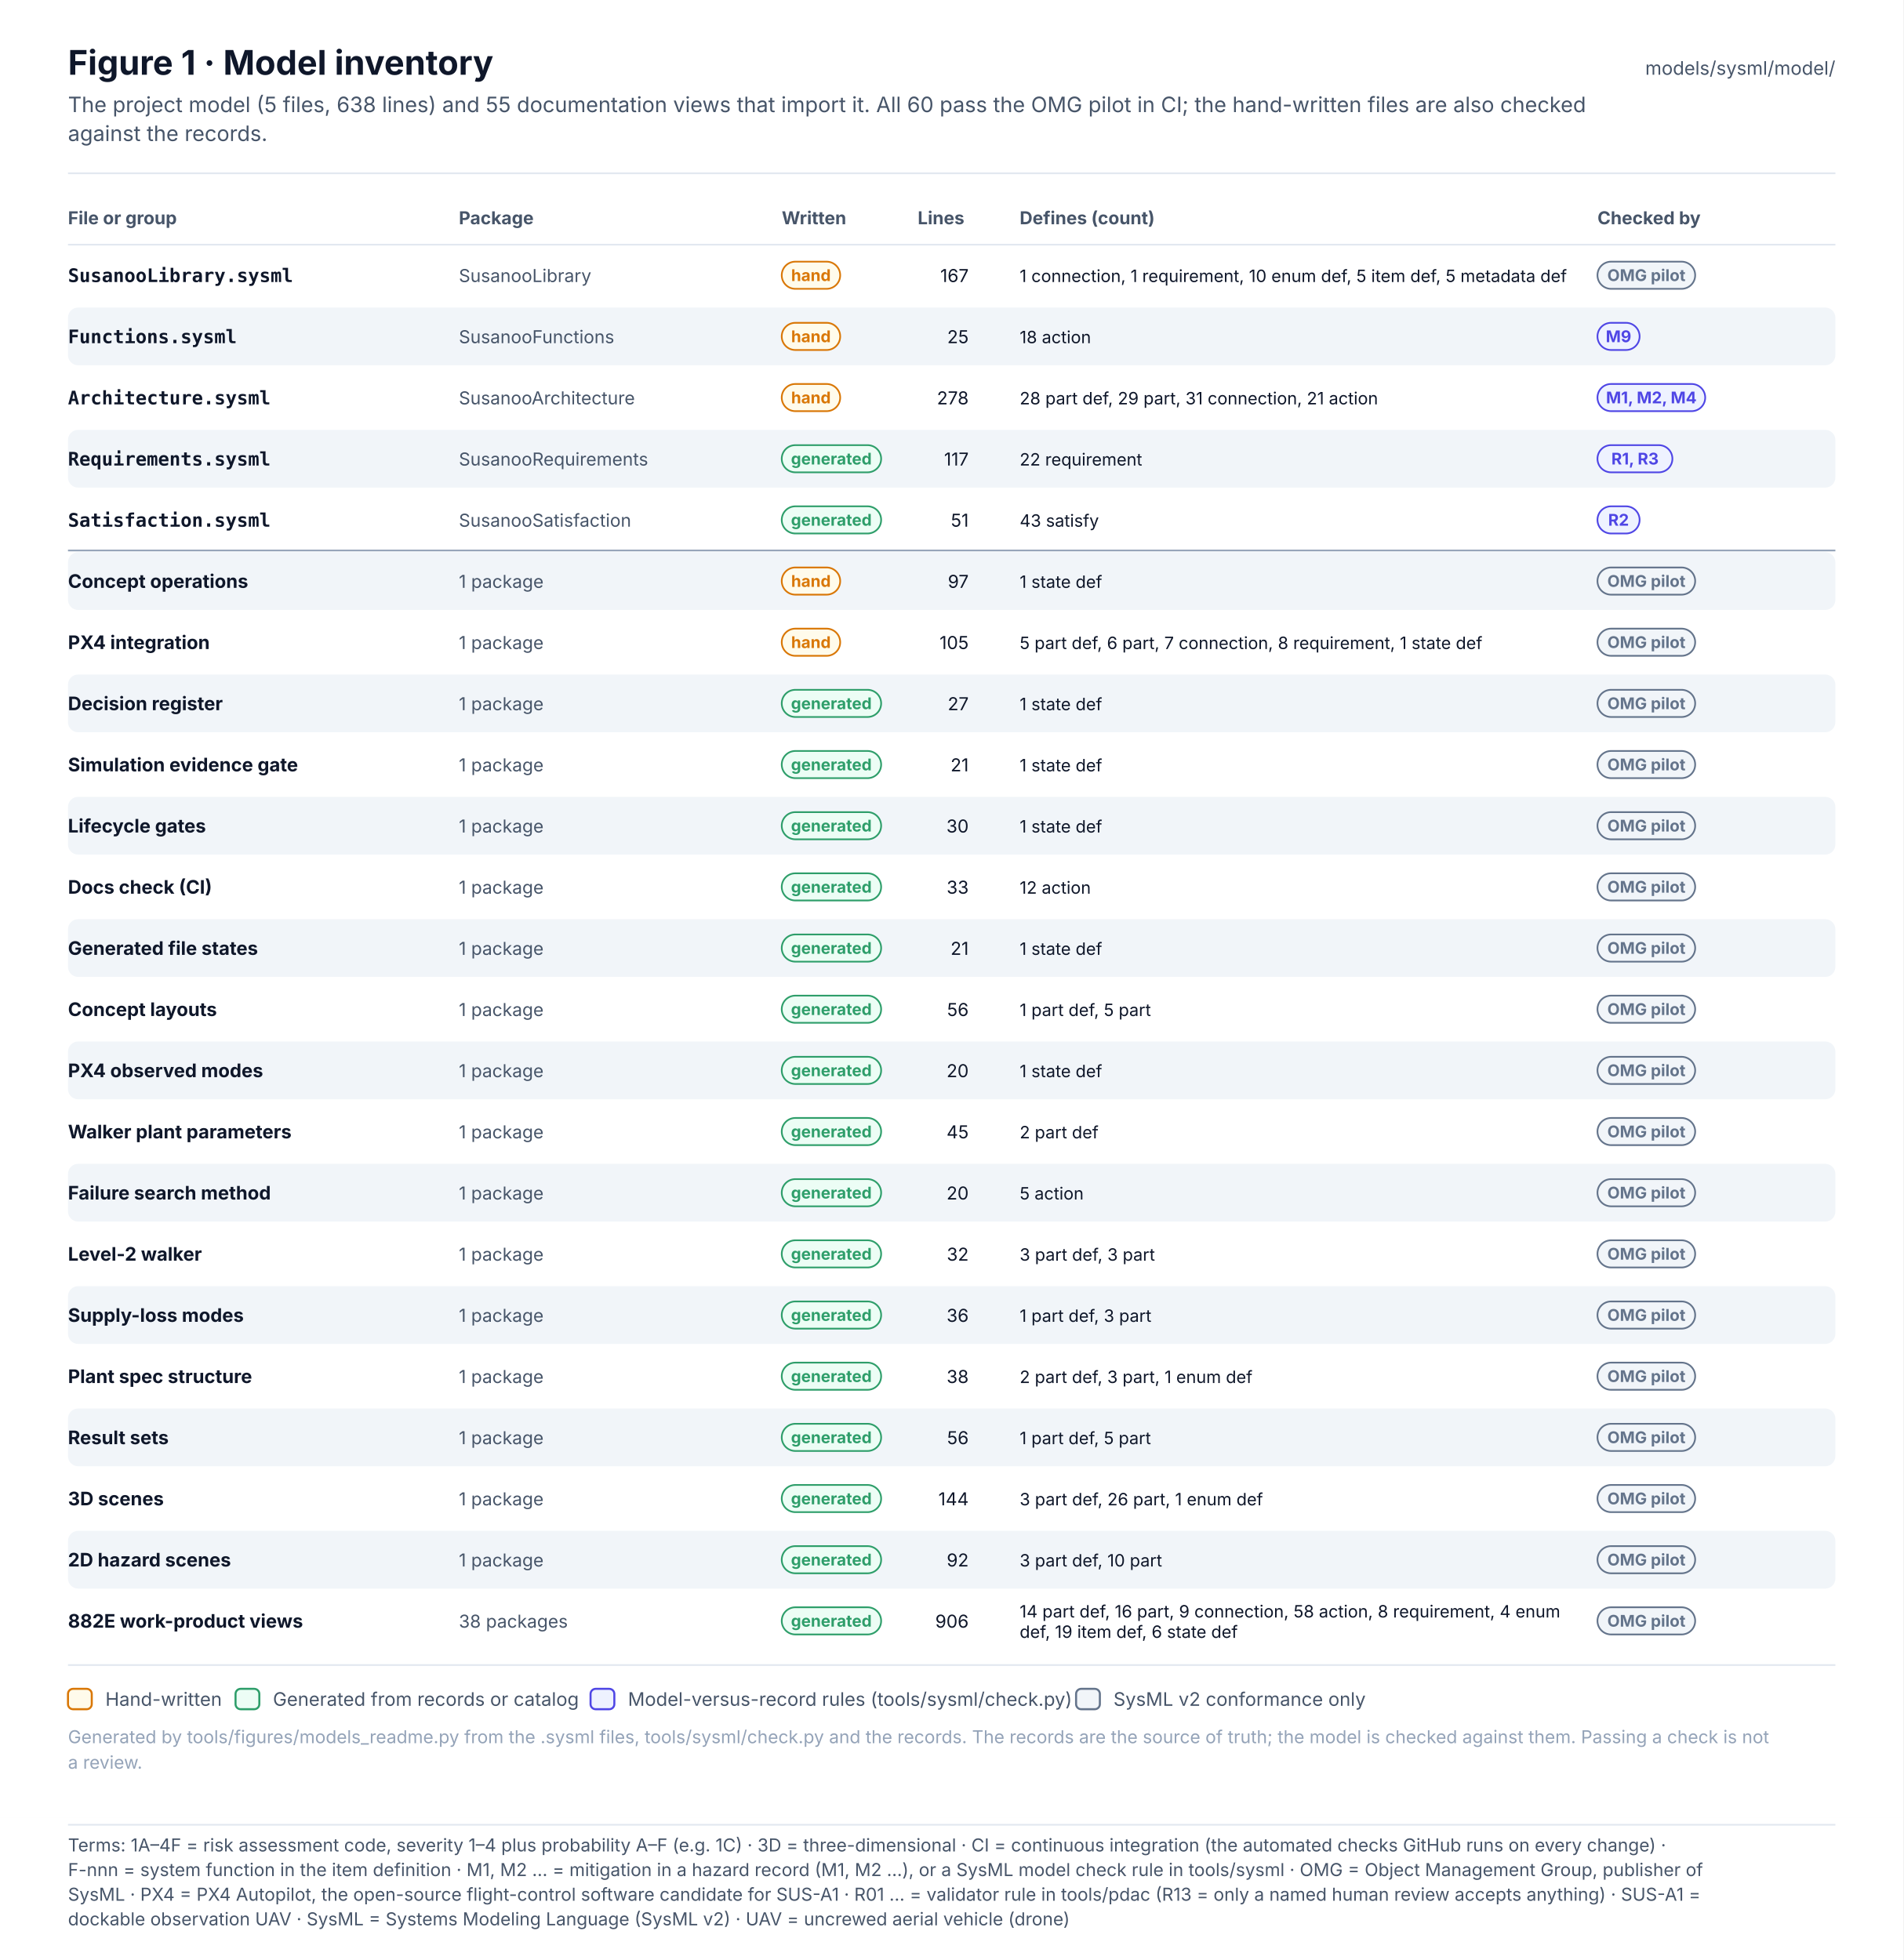
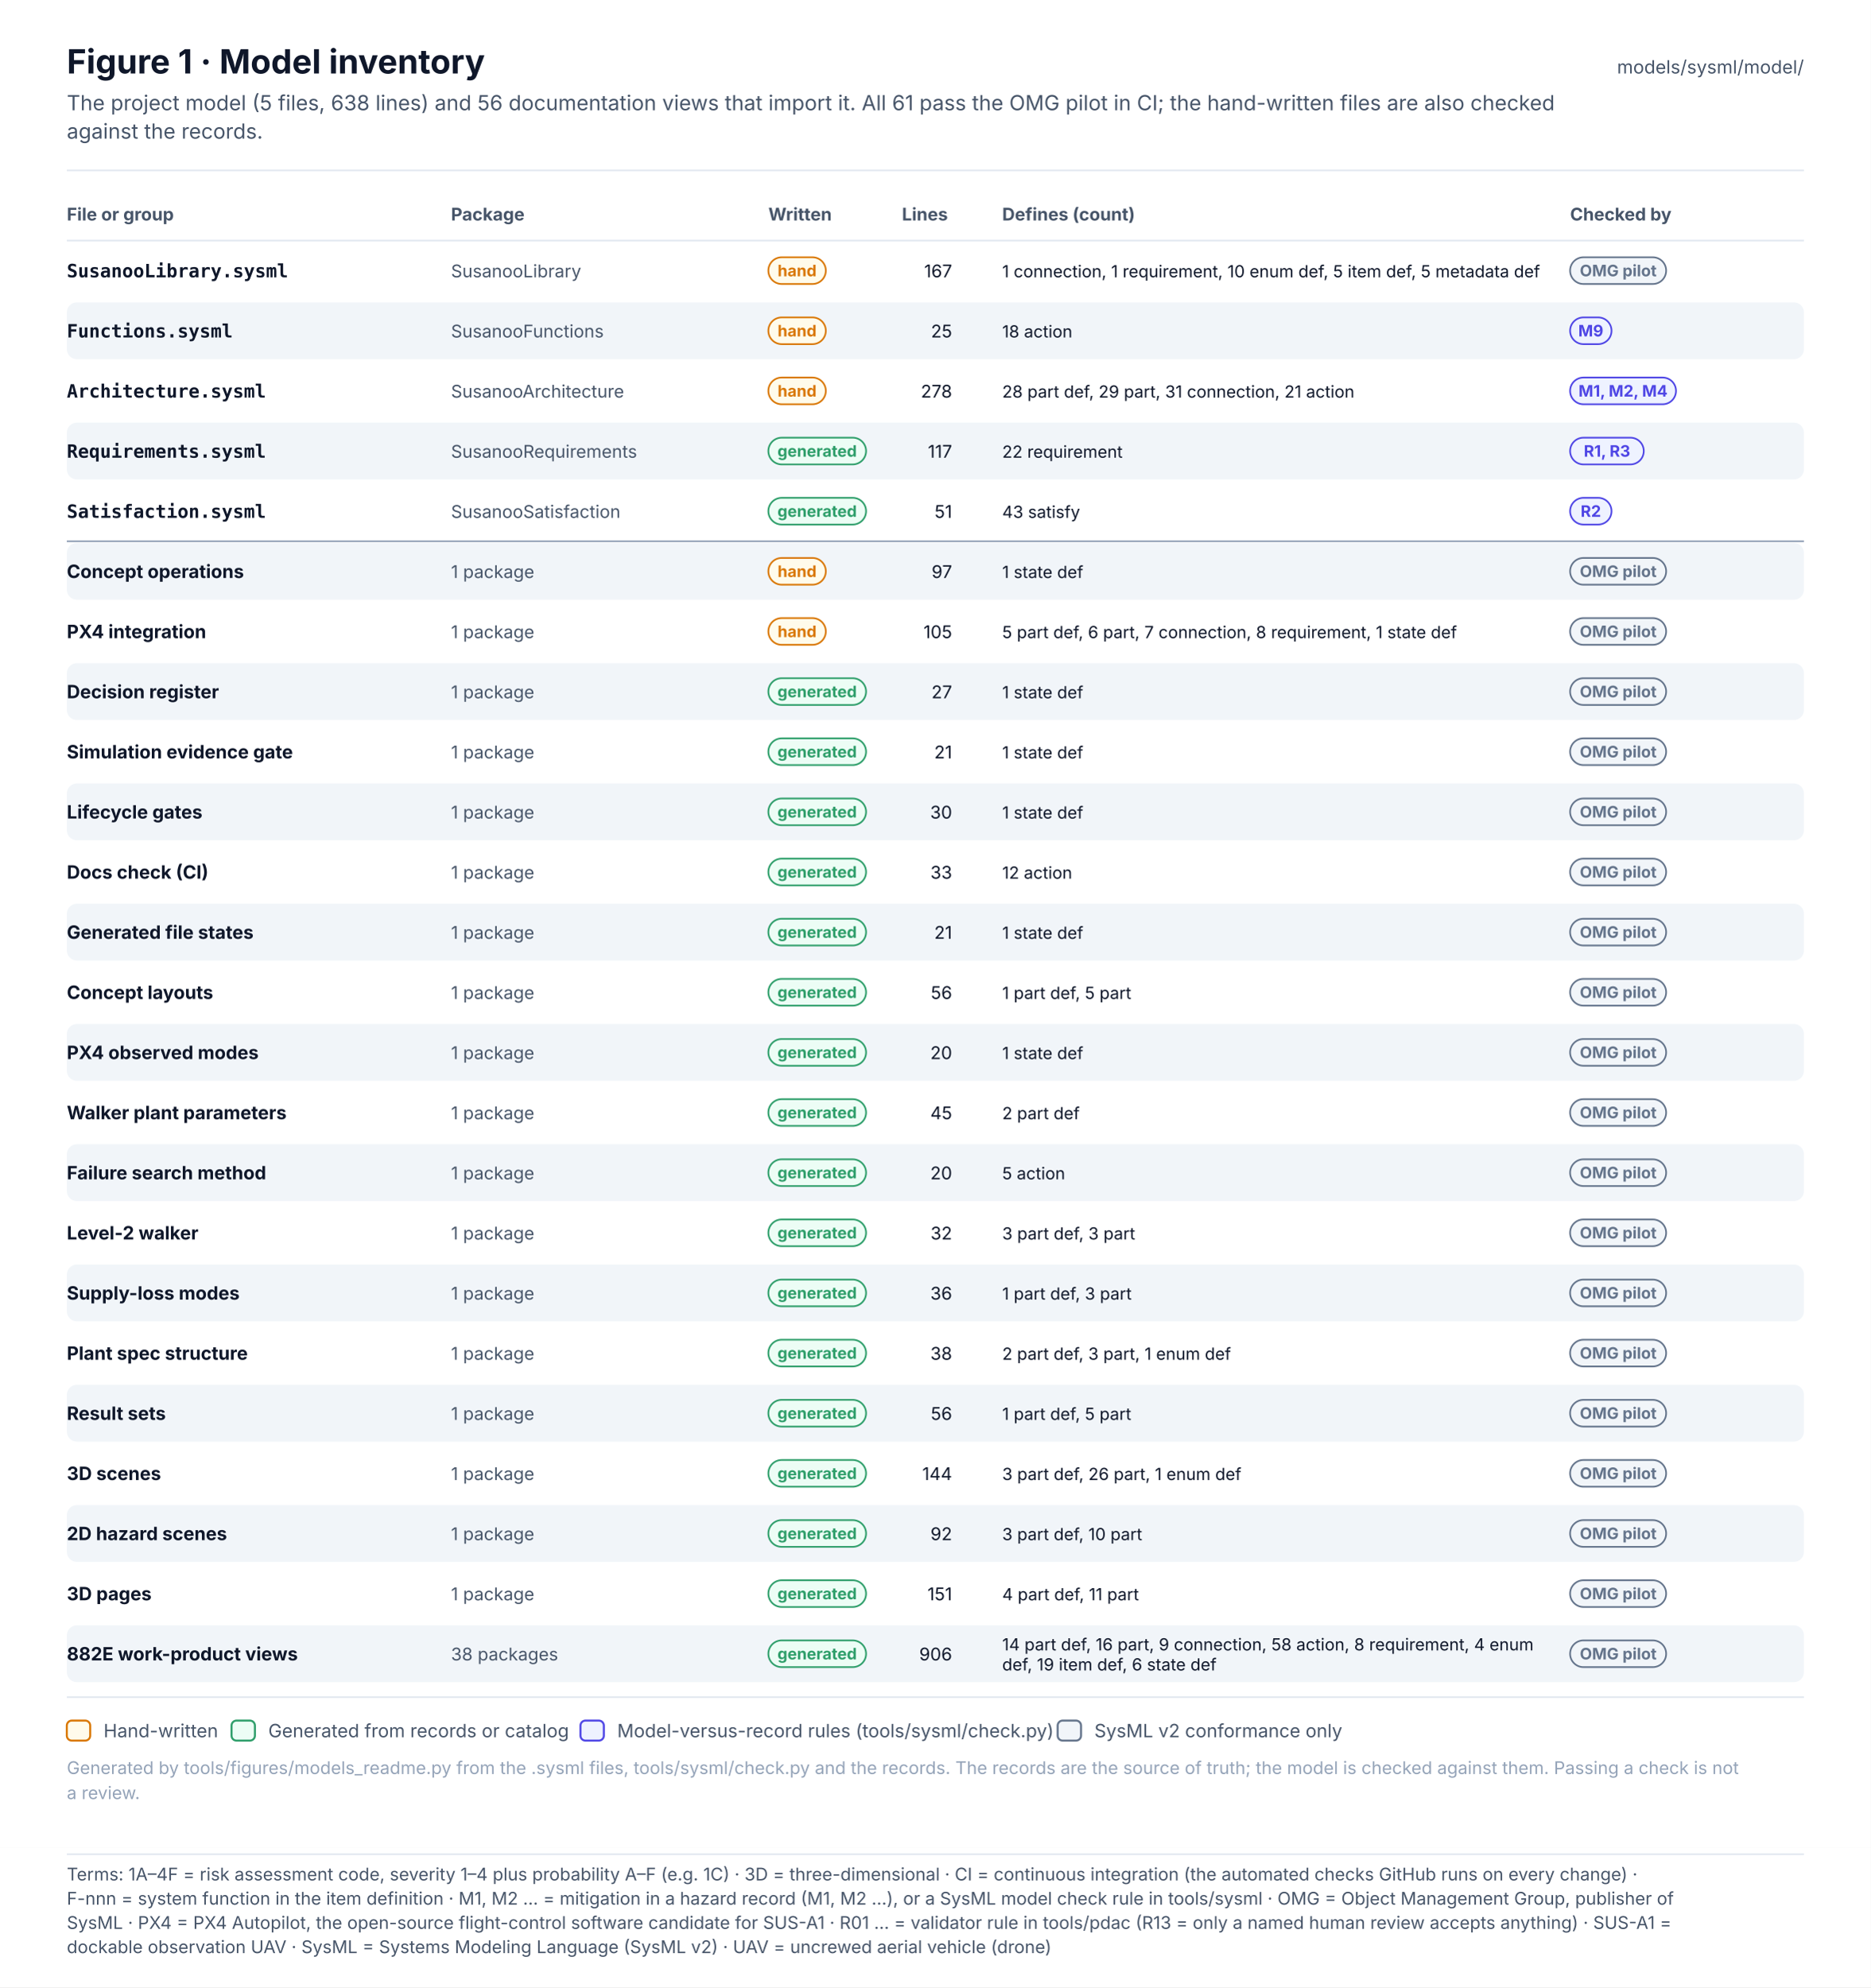
- <svg xmlns="http://www.w3.org/2000/svg" width="1120" height="1153.6" viewBox="0 0 1120 1153.6" font-family="Inter, 'Segoe UI', Helvetica, Arial, sans-serif" role="img">
+ <svg xmlns="http://www.w3.org/2000/svg" width="1120" height="1189.6" viewBox="0 0 1120 1189.6" font-family="Inter, 'Segoe UI', Helvetica, Arial, sans-serif" role="img">
  <defs>
    <pattern id="hatch" patternUnits="userSpaceOnUse" width="6" height="6" patternTransform="rotate(45)">
      <rect width="6" height="6" fill="#F1F5F9" />
      <line x1="0" y1="0" x2="0" y2="6" stroke="#E2E8F0" stroke-width="2" />
    </pattern>
    <marker id="arr-ink" viewBox="0 0 10 10" refX="9" refY="5" markerWidth="7" markerHeight="7" orient="auto-start-reverse">
      <path d="M0 0 L10 5 L0 10 z" fill="#475569" />
    </marker>
    <marker id="dia-ink" viewBox="0 0 16 10" refX="15" refY="5" markerWidth="12" markerHeight="8" orient="auto-start-reverse">
      <path d="M1 5 L8 1 L15 5 L8 9 z" fill="#475569" />
    </marker>
    <marker id="tri-ink" viewBox="0 0 12 12" refX="11" refY="6" markerWidth="10" markerHeight="10" orient="auto-start-reverse">
      <path d="M1 1 L11 6 L1 11 z" fill="#FFFFFF" stroke="#475569" stroke-width="1.2" />
    </marker>
    <marker id="arr-system" viewBox="0 0 10 10" refX="9" refY="5" markerWidth="7" markerHeight="7" orient="auto-start-reverse">
      <path d="M0 0 L10 5 L0 10 z" fill="#4F46E5" />
    </marker>
    <marker id="dia-system" viewBox="0 0 16 10" refX="15" refY="5" markerWidth="12" markerHeight="8" orient="auto-start-reverse">
      <path d="M1 5 L8 1 L15 5 L8 9 z" fill="#4F46E5" />
    </marker>
    <marker id="tri-system" viewBox="0 0 12 12" refX="11" refY="6" markerWidth="10" markerHeight="10" orient="auto-start-reverse">
      <path d="M1 1 L11 6 L1 11 z" fill="#FFFFFF" stroke="#4F46E5" stroke-width="1.2" />
    </marker>
    <marker id="arr-software" viewBox="0 0 10 10" refX="9" refY="5" markerWidth="7" markerHeight="7" orient="auto-start-reverse">
      <path d="M0 0 L10 5 L0 10 z" fill="#0F766E" />
    </marker>
    <marker id="dia-software" viewBox="0 0 16 10" refX="15" refY="5" markerWidth="12" markerHeight="8" orient="auto-start-reverse">
      <path d="M1 5 L8 1 L15 5 L8 9 z" fill="#0F766E" />
    </marker>
    <marker id="tri-software" viewBox="0 0 12 12" refX="11" refY="6" markerWidth="10" markerHeight="10" orient="auto-start-reverse">
      <path d="M1 1 L11 6 L1 11 z" fill="#FFFFFF" stroke="#0F766E" stroke-width="1.2" />
    </marker>
    <marker id="arr-safety" viewBox="0 0 10 10" refX="9" refY="5" markerWidth="7" markerHeight="7" orient="auto-start-reverse">
      <path d="M0 0 L10 5 L0 10 z" fill="#C2410C" />
    </marker>
    <marker id="dia-safety" viewBox="0 0 16 10" refX="15" refY="5" markerWidth="12" markerHeight="8" orient="auto-start-reverse">
      <path d="M1 5 L8 1 L15 5 L8 9 z" fill="#C2410C" />
    </marker>
    <marker id="tri-safety" viewBox="0 0 12 12" refX="11" refY="6" markerWidth="10" markerHeight="10" orient="auto-start-reverse">
      <path d="M1 1 L11 6 L1 11 z" fill="#FFFFFF" stroke="#C2410C" stroke-width="1.2" />
    </marker>
    <marker id="arr-interface" viewBox="0 0 10 10" refX="9" refY="5" markerWidth="7" markerHeight="7" orient="auto-start-reverse">
      <path d="M0 0 L10 5 L0 10 z" fill="#7C3AED" />
    </marker>
    <marker id="dia-interface" viewBox="0 0 16 10" refX="15" refY="5" markerWidth="12" markerHeight="8" orient="auto-start-reverse">
      <path d="M1 5 L8 1 L15 5 L8 9 z" fill="#7C3AED" />
    </marker>
    <marker id="tri-interface" viewBox="0 0 12 12" refX="11" refY="6" markerWidth="10" markerHeight="10" orient="auto-start-reverse">
      <path d="M1 1 L11 6 L1 11 z" fill="#FFFFFF" stroke="#7C3AED" stroke-width="1.2" />
    </marker>
    <marker id="arr-external" viewBox="0 0 10 10" refX="9" refY="5" markerWidth="7" markerHeight="7" orient="auto-start-reverse">
      <path d="M0 0 L10 5 L0 10 z" fill="#64748B" />
    </marker>
    <marker id="dia-external" viewBox="0 0 16 10" refX="15" refY="5" markerWidth="12" markerHeight="8" orient="auto-start-reverse">
      <path d="M1 5 L8 1 L15 5 L8 9 z" fill="#64748B" />
    </marker>
    <marker id="tri-external" viewBox="0 0 12 12" refX="11" refY="6" markerWidth="10" markerHeight="10" orient="auto-start-reverse">
      <path d="M1 1 L11 6 L1 11 z" fill="#FFFFFF" stroke="#64748B" stroke-width="1.2" />
    </marker>
    <marker id="arr-work" viewBox="0 0 10 10" refX="9" refY="5" markerWidth="7" markerHeight="7" orient="auto-start-reverse">
      <path d="M0 0 L10 5 L0 10 z" fill="#475569" />
    </marker>
    <marker id="dia-work" viewBox="0 0 16 10" refX="15" refY="5" markerWidth="12" markerHeight="8" orient="auto-start-reverse">
      <path d="M1 5 L8 1 L15 5 L8 9 z" fill="#475569" />
    </marker>
    <marker id="tri-work" viewBox="0 0 12 12" refX="11" refY="6" markerWidth="10" markerHeight="10" orient="auto-start-reverse">
      <path d="M1 1 L11 6 L1 11 z" fill="#FFFFFF" stroke="#475569" stroke-width="1.2" />
    </marker>
    <marker id="arr-muted" viewBox="0 0 10 10" refX="9" refY="5" markerWidth="7" markerHeight="7" orient="auto-start-reverse">
      <path d="M0 0 L10 5 L0 10 z" fill="#94A3B8" />
    </marker>
    <marker id="dia-muted" viewBox="0 0 16 10" refX="15" refY="5" markerWidth="12" markerHeight="8" orient="auto-start-reverse">
      <path d="M1 5 L8 1 L15 5 L8 9 z" fill="#94A3B8" />
    </marker>
    <marker id="tri-muted" viewBox="0 0 12 12" refX="11" refY="6" markerWidth="10" markerHeight="10" orient="auto-start-reverse">
      <path d="M1 1 L11 6 L1 11 z" fill="#FFFFFF" stroke="#94A3B8" stroke-width="1.2" />
    </marker>
    <marker id="arr-current" viewBox="0 0 10 10" refX="9" refY="5" markerWidth="7" markerHeight="7" orient="auto-start-reverse">
      <path d="M0 0 L10 5 L0 10 z" fill="#0F172A" />
    </marker>
    <marker id="dia-current" viewBox="0 0 16 10" refX="15" refY="5" markerWidth="12" markerHeight="8" orient="auto-start-reverse">
      <path d="M1 5 L8 1 L15 5 L8 9 z" fill="#0F172A" />
    </marker>
    <marker id="tri-current" viewBox="0 0 12 12" refX="11" refY="6" markerWidth="10" markerHeight="10" orient="auto-start-reverse">
      <path d="M1 1 L11 6 L1 11 z" fill="#FFFFFF" stroke="#0F172A" stroke-width="1.2" />
    </marker>
    <marker id="arr-ok" viewBox="0 0 10 10" refX="9" refY="5" markerWidth="7" markerHeight="7" orient="auto-start-reverse">
      <path d="M0 0 L10 5 L0 10 z" fill="#2E9E6A" />
    </marker>
    <marker id="dia-ok" viewBox="0 0 16 10" refX="15" refY="5" markerWidth="12" markerHeight="8" orient="auto-start-reverse">
      <path d="M1 5 L8 1 L15 5 L8 9 z" fill="#2E9E6A" />
    </marker>
    <marker id="tri-ok" viewBox="0 0 12 12" refX="11" refY="6" markerWidth="10" markerHeight="10" orient="auto-start-reverse">
      <path d="M1 1 L11 6 L1 11 z" fill="#FFFFFF" stroke="#2E9E6A" stroke-width="1.2" />
    </marker>
    <marker id="arr-amber" viewBox="0 0 10 10" refX="9" refY="5" markerWidth="7" markerHeight="7" orient="auto-start-reverse">
      <path d="M0 0 L10 5 L0 10 z" fill="#D97706" />
    </marker>
    <marker id="dia-amber" viewBox="0 0 16 10" refX="15" refY="5" markerWidth="12" markerHeight="8" orient="auto-start-reverse">
      <path d="M1 5 L8 1 L15 5 L8 9 z" fill="#D97706" />
    </marker>
    <marker id="tri-amber" viewBox="0 0 12 12" refX="11" refY="6" markerWidth="10" markerHeight="10" orient="auto-start-reverse">
      <path d="M1 1 L11 6 L1 11 z" fill="#FFFFFF" stroke="#D97706" stroke-width="1.2" />
    </marker>
    <marker id="arr-red" viewBox="0 0 10 10" refX="9" refY="5" markerWidth="7" markerHeight="7" orient="auto-start-reverse">
      <path d="M0 0 L10 5 L0 10 z" fill="#D2553F" />
    </marker>
    <marker id="dia-red" viewBox="0 0 16 10" refX="15" refY="5" markerWidth="12" markerHeight="8" orient="auto-start-reverse">
      <path d="M1 5 L8 1 L15 5 L8 9 z" fill="#D2553F" />
    </marker>
    <marker id="tri-red" viewBox="0 0 12 12" refX="11" refY="6" markerWidth="10" markerHeight="10" orient="auto-start-reverse">
      <path d="M1 1 L11 6 L1 11 z" fill="#FFFFFF" stroke="#D2553F" stroke-width="1.2" />
    </marker>
  </defs>
-   <rect x="0" y="0" width="1120" height="1070" rx="0" fill="#FFFFFF" stroke="none" stroke-width="0" />
+   <rect x="0" y="0" width="1120" height="1106" rx="0" fill="#FFFFFF" stroke="none" stroke-width="0" />
  <text x="40" y="44" font-size="20" fill="#0F172A" font-weight="700">Figure 1 · Model inventory</text>
-   <text x="40" y="66" font-size="12.5" fill="#475569">The project model (5 files, 638 lines) and 55 documentation views that import it. All 60 pass the OMG pilot in CI; the hand-written files are also checked</text>
+   <text x="40" y="66" font-size="12.5" fill="#475569">The project model (5 files, 638 lines) and 56 documentation views that import it. All 61 pass the OMG pilot in CI; the hand-written files are also checked</text>
  <text x="40" y="83" font-size="12.5" fill="#475569">against the records.</text>
  <text x="1080" y="44" font-size="11" fill="#475569" text-anchor="end">models/sysml/model/</text>
  <line x1="40" y1="102" x2="1080" y2="102" stroke="#E2E8F0" stroke-width="1" />
  <text x="40" y="132" font-size="10.5" fill="#475569" font-weight="700">File or group</text>
  <text x="270" y="132" font-size="10.5" fill="#475569" font-weight="700">Package</text>
  <text x="460" y="132" font-size="10.5" fill="#475569" font-weight="700">Written</text>
  <text x="540" y="132" font-size="10.5" fill="#475569" font-weight="700">Lines</text>
  <text x="600" y="132" font-size="10.5" fill="#475569" font-weight="700">Defines (count)</text>
  <text x="940" y="132" font-size="10.5" fill="#475569" font-weight="700">Checked by</text>
  <line x1="40" y1="144" x2="1080" y2="144" stroke="#E2E8F0" stroke-width="1" />
  <text x="40" y="166" font-size="11" fill="#0F172A" font-weight="700" font-family="'JetBrains Mono', 'SFMono-Regular', Menlo, Consolas, monospace">SusanooLibrary.sysml</text>
  <text x="270" y="166" font-size="10.5" fill="#475569">SusanooLibrary</text>
  <rect x="460" y="154" width="34.4" height="16" rx="8.0" fill="#FFFBEB" stroke="#D97706" stroke-width="1" />
  <text x="477.2" y="165.4" font-size="9.5" fill="#D97706" font-weight="700" text-anchor="middle">hand</text>
  <text x="570" y="166" font-size="10.5" fill="#0F172A" text-anchor="end">167</text>
  <text x="600" y="166" font-size="10" fill="#0F172A">1 connection, 1 requirement, 10 enum def, 5 item def, 5 metadata def</text>
  <rect x="940" y="154" width="57.5" height="16" rx="8.0" fill="#F1F5F9" stroke="#64748B" stroke-width="1" />
  <text x="968.8" y="165.4" font-size="9.5" fill="#64748B" font-weight="700" text-anchor="middle">OMG pilot</text>
  <rect x="40" y="181" width="1040" height="34" rx="6" fill="#F1F5F9" stroke="none" stroke-width="0" />
  <text x="40" y="202" font-size="11" fill="#0F172A" font-weight="700" font-family="'JetBrains Mono', 'SFMono-Regular', Menlo, Consolas, monospace">Functions.sysml</text>
  <text x="270" y="202" font-size="10.5" fill="#475569">SusanooFunctions</text>
  <rect x="460" y="190" width="34.4" height="16" rx="8.0" fill="#FFFBEB" stroke="#D97706" stroke-width="1" />
  <text x="477.2" y="201.4" font-size="9.5" fill="#D97706" font-weight="700" text-anchor="middle">hand</text>
  <text x="570" y="202" font-size="10.5" fill="#0F172A" text-anchor="end">25</text>
  <text x="600" y="202" font-size="10" fill="#0F172A">18 action</text>
  <rect x="940" y="190" width="24.8" height="16" rx="8.0" fill="#EEF2FF" stroke="#4F46E5" stroke-width="1" />
  <text x="952.4" y="201.4" font-size="9.5" fill="#4F46E5" font-weight="700" text-anchor="middle">M9</text>
  <text x="40" y="238" font-size="11" fill="#0F172A" font-weight="700" font-family="'JetBrains Mono', 'SFMono-Regular', Menlo, Consolas, monospace">Architecture.sysml</text>
  <text x="270" y="238" font-size="10.5" fill="#475569">SusanooArchitecture</text>
  <rect x="460" y="226" width="34.4" height="16" rx="8.0" fill="#FFFBEB" stroke="#D97706" stroke-width="1" />
  <text x="477.2" y="237.4" font-size="9.5" fill="#D97706" font-weight="700" text-anchor="middle">hand</text>
  <text x="570" y="238" font-size="10.5" fill="#0F172A" text-anchor="end">278</text>
  <text x="600" y="238" font-size="10" fill="#0F172A">28 part def, 29 part, 31 connection, 21 action</text>
  <rect x="940" y="226" width="63.4" height="16" rx="8.0" fill="#EEF2FF" stroke="#4F46E5" stroke-width="1" />
  <text x="971.7" y="237.4" font-size="9.5" fill="#4F46E5" font-weight="700" text-anchor="middle">M1, M2, M4</text>
  <rect x="40" y="253" width="1040" height="34" rx="6" fill="#F1F5F9" stroke="none" stroke-width="0" />
  <text x="40" y="274" font-size="11" fill="#0F172A" font-weight="700" font-family="'JetBrains Mono', 'SFMono-Regular', Menlo, Consolas, monospace">Requirements.sysml</text>
  <text x="270" y="274" font-size="10.5" fill="#475569">SusanooRequirements</text>
  <rect x="460" y="262" width="58.5" height="16" rx="8.0" fill="#ECFDF5" stroke="#2E9E6A" stroke-width="1" />
  <text x="489.2" y="273.4" font-size="9.5" fill="#2E9E6A" font-weight="700" text-anchor="middle">generated</text>
  <text x="570" y="274" font-size="10.5" fill="#0F172A" text-anchor="end">117</text>
  <text x="600" y="274" font-size="10" fill="#0F172A">22 requirement</text>
  <rect x="940" y="262" width="44.1" height="16" rx="8.0" fill="#EEF2FF" stroke="#4F46E5" stroke-width="1" />
  <text x="962.1" y="273.4" font-size="9.5" fill="#4F46E5" font-weight="700" text-anchor="middle">R1, R3</text>
  <text x="40" y="310" font-size="11" fill="#0F172A" font-weight="700" font-family="'JetBrains Mono', 'SFMono-Regular', Menlo, Consolas, monospace">Satisfaction.sysml</text>
  <text x="270" y="310" font-size="10.5" fill="#475569">SusanooSatisfaction</text>
  <rect x="460" y="298" width="58.5" height="16" rx="8.0" fill="#ECFDF5" stroke="#2E9E6A" stroke-width="1" />
  <text x="489.2" y="309.4" font-size="9.5" fill="#2E9E6A" font-weight="700" text-anchor="middle">generated</text>
  <text x="570" y="310" font-size="10.5" fill="#0F172A" text-anchor="end">51</text>
  <text x="600" y="310" font-size="10" fill="#0F172A">43 satisfy</text>
  <rect x="940" y="298" width="24.8" height="16" rx="8.0" fill="#EEF2FF" stroke="#4F46E5" stroke-width="1" />
  <text x="952.4" y="309.4" font-size="9.5" fill="#4F46E5" font-weight="700" text-anchor="middle">R2</text>
  <line x1="40" y1="324" x2="1080" y2="324" stroke="#94A3B8" stroke-width="1" />
  <rect x="40" y="325" width="1040" height="34" rx="6" fill="#F1F5F9" stroke="none" stroke-width="0" />
  <text x="40" y="346" font-size="11" fill="#0F172A" font-weight="700">Concept operations</text>
  <text x="270" y="346" font-size="10.5" fill="#475569">1 package</text>
  <rect x="460" y="334" width="34.4" height="16" rx="8.0" fill="#FFFBEB" stroke="#D97706" stroke-width="1" />
  <text x="477.2" y="345.4" font-size="9.5" fill="#D97706" font-weight="700" text-anchor="middle">hand</text>
  <text x="570" y="346" font-size="10.5" fill="#0F172A" text-anchor="end">97</text>
  <text x="600" y="346" font-size="10" fill="#0F172A">1 state def</text>
  <rect x="940" y="334" width="57.5" height="16" rx="8.0" fill="#F1F5F9" stroke="#64748B" stroke-width="1" />
  <text x="968.8" y="345.4" font-size="9.5" fill="#64748B" font-weight="700" text-anchor="middle">OMG pilot</text>
  <text x="40" y="382" font-size="11" fill="#0F172A" font-weight="700">PX4 integration</text>
  <text x="270" y="382" font-size="10.5" fill="#475569">1 package</text>
  <rect x="460" y="370" width="34.4" height="16" rx="8.0" fill="#FFFBEB" stroke="#D97706" stroke-width="1" />
  <text x="477.2" y="381.4" font-size="9.5" fill="#D97706" font-weight="700" text-anchor="middle">hand</text>
  <text x="570" y="382" font-size="10.5" fill="#0F172A" text-anchor="end">105</text>
  <text x="600" y="382" font-size="10" fill="#0F172A">5 part def, 6 part, 7 connection, 8 requirement, 1 state def</text>
  <rect x="940" y="370" width="57.5" height="16" rx="8.0" fill="#F1F5F9" stroke="#64748B" stroke-width="1" />
  <text x="968.8" y="381.4" font-size="9.5" fill="#64748B" font-weight="700" text-anchor="middle">OMG pilot</text>
  <rect x="40" y="397" width="1040" height="34" rx="6" fill="#F1F5F9" stroke="none" stroke-width="0" />
  <text x="40" y="418" font-size="11" fill="#0F172A" font-weight="700">Decision register</text>
  <text x="270" y="418" font-size="10.5" fill="#475569">1 package</text>
  <rect x="460" y="406" width="58.5" height="16" rx="8.0" fill="#ECFDF5" stroke="#2E9E6A" stroke-width="1" />
  <text x="489.2" y="417.4" font-size="9.5" fill="#2E9E6A" font-weight="700" text-anchor="middle">generated</text>
  <text x="570" y="418" font-size="10.5" fill="#0F172A" text-anchor="end">27</text>
  <text x="600" y="418" font-size="10" fill="#0F172A">1 state def</text>
  <rect x="940" y="406" width="57.5" height="16" rx="8.0" fill="#F1F5F9" stroke="#64748B" stroke-width="1" />
  <text x="968.8" y="417.4" font-size="9.5" fill="#64748B" font-weight="700" text-anchor="middle">OMG pilot</text>
  <text x="40" y="454" font-size="11" fill="#0F172A" font-weight="700">Simulation evidence gate</text>
  <text x="270" y="454" font-size="10.5" fill="#475569">1 package</text>
  <rect x="460" y="442" width="58.5" height="16" rx="8.0" fill="#ECFDF5" stroke="#2E9E6A" stroke-width="1" />
  <text x="489.2" y="453.4" font-size="9.5" fill="#2E9E6A" font-weight="700" text-anchor="middle">generated</text>
  <text x="570" y="454" font-size="10.5" fill="#0F172A" text-anchor="end">21</text>
  <text x="600" y="454" font-size="10" fill="#0F172A">1 state def</text>
  <rect x="940" y="442" width="57.5" height="16" rx="8.0" fill="#F1F5F9" stroke="#64748B" stroke-width="1" />
  <text x="968.8" y="453.4" font-size="9.5" fill="#64748B" font-weight="700" text-anchor="middle">OMG pilot</text>
  <rect x="40" y="469" width="1040" height="34" rx="6" fill="#F1F5F9" stroke="none" stroke-width="0" />
  <text x="40" y="490" font-size="11" fill="#0F172A" font-weight="700">Lifecycle gates</text>
  <text x="270" y="490" font-size="10.5" fill="#475569">1 package</text>
  <rect x="460" y="478" width="58.5" height="16" rx="8.0" fill="#ECFDF5" stroke="#2E9E6A" stroke-width="1" />
  <text x="489.2" y="489.4" font-size="9.5" fill="#2E9E6A" font-weight="700" text-anchor="middle">generated</text>
  <text x="570" y="490" font-size="10.5" fill="#0F172A" text-anchor="end">30</text>
  <text x="600" y="490" font-size="10" fill="#0F172A">1 state def</text>
  <rect x="940" y="478" width="57.5" height="16" rx="8.0" fill="#F1F5F9" stroke="#64748B" stroke-width="1" />
  <text x="968.8" y="489.4" font-size="9.5" fill="#64748B" font-weight="700" text-anchor="middle">OMG pilot</text>
  <text x="40" y="526" font-size="11" fill="#0F172A" font-weight="700">Docs check (CI)</text>
  <text x="270" y="526" font-size="10.5" fill="#475569">1 package</text>
  <rect x="460" y="514" width="58.5" height="16" rx="8.0" fill="#ECFDF5" stroke="#2E9E6A" stroke-width="1" />
  <text x="489.2" y="525.4" font-size="9.5" fill="#2E9E6A" font-weight="700" text-anchor="middle">generated</text>
  <text x="570" y="526" font-size="10.5" fill="#0F172A" text-anchor="end">33</text>
  <text x="600" y="526" font-size="10" fill="#0F172A">12 action</text>
  <rect x="940" y="514" width="57.5" height="16" rx="8.0" fill="#F1F5F9" stroke="#64748B" stroke-width="1" />
  <text x="968.8" y="525.4" font-size="9.5" fill="#64748B" font-weight="700" text-anchor="middle">OMG pilot</text>
  <rect x="40" y="541" width="1040" height="34" rx="6" fill="#F1F5F9" stroke="none" stroke-width="0" />
  <text x="40" y="562" font-size="11" fill="#0F172A" font-weight="700">Generated file states</text>
  <text x="270" y="562" font-size="10.5" fill="#475569">1 package</text>
  <rect x="460" y="550" width="58.5" height="16" rx="8.0" fill="#ECFDF5" stroke="#2E9E6A" stroke-width="1" />
  <text x="489.2" y="561.4" font-size="9.5" fill="#2E9E6A" font-weight="700" text-anchor="middle">generated</text>
  <text x="570" y="562" font-size="10.5" fill="#0F172A" text-anchor="end">21</text>
  <text x="600" y="562" font-size="10" fill="#0F172A">1 state def</text>
  <rect x="940" y="550" width="57.5" height="16" rx="8.0" fill="#F1F5F9" stroke="#64748B" stroke-width="1" />
  <text x="968.8" y="561.4" font-size="9.5" fill="#64748B" font-weight="700" text-anchor="middle">OMG pilot</text>
  <text x="40" y="598" font-size="11" fill="#0F172A" font-weight="700">Concept layouts</text>
  <text x="270" y="598" font-size="10.5" fill="#475569">1 package</text>
  <rect x="460" y="586" width="58.5" height="16" rx="8.0" fill="#ECFDF5" stroke="#2E9E6A" stroke-width="1" />
  <text x="489.2" y="597.4" font-size="9.5" fill="#2E9E6A" font-weight="700" text-anchor="middle">generated</text>
  <text x="570" y="598" font-size="10.5" fill="#0F172A" text-anchor="end">56</text>
  <text x="600" y="598" font-size="10" fill="#0F172A">1 part def, 5 part</text>
  <rect x="940" y="586" width="57.5" height="16" rx="8.0" fill="#F1F5F9" stroke="#64748B" stroke-width="1" />
  <text x="968.8" y="597.4" font-size="9.5" fill="#64748B" font-weight="700" text-anchor="middle">OMG pilot</text>
  <rect x="40" y="613" width="1040" height="34" rx="6" fill="#F1F5F9" stroke="none" stroke-width="0" />
  <text x="40" y="634" font-size="11" fill="#0F172A" font-weight="700">PX4 observed modes</text>
  <text x="270" y="634" font-size="10.5" fill="#475569">1 package</text>
  <rect x="460" y="622" width="58.5" height="16" rx="8.0" fill="#ECFDF5" stroke="#2E9E6A" stroke-width="1" />
  <text x="489.2" y="633.4" font-size="9.5" fill="#2E9E6A" font-weight="700" text-anchor="middle">generated</text>
  <text x="570" y="634" font-size="10.5" fill="#0F172A" text-anchor="end">20</text>
  <text x="600" y="634" font-size="10" fill="#0F172A">1 state def</text>
  <rect x="940" y="622" width="57.5" height="16" rx="8.0" fill="#F1F5F9" stroke="#64748B" stroke-width="1" />
  <text x="968.8" y="633.4" font-size="9.5" fill="#64748B" font-weight="700" text-anchor="middle">OMG pilot</text>
  <text x="40" y="670" font-size="11" fill="#0F172A" font-weight="700">Walker plant parameters</text>
  <text x="270" y="670" font-size="10.5" fill="#475569">1 package</text>
  <rect x="460" y="658" width="58.5" height="16" rx="8.0" fill="#ECFDF5" stroke="#2E9E6A" stroke-width="1" />
  <text x="489.2" y="669.4" font-size="9.5" fill="#2E9E6A" font-weight="700" text-anchor="middle">generated</text>
  <text x="570" y="670" font-size="10.5" fill="#0F172A" text-anchor="end">45</text>
  <text x="600" y="670" font-size="10" fill="#0F172A">2 part def</text>
  <rect x="940" y="658" width="57.5" height="16" rx="8.0" fill="#F1F5F9" stroke="#64748B" stroke-width="1" />
  <text x="968.8" y="669.4" font-size="9.5" fill="#64748B" font-weight="700" text-anchor="middle">OMG pilot</text>
  <rect x="40" y="685" width="1040" height="34" rx="6" fill="#F1F5F9" stroke="none" stroke-width="0" />
  <text x="40" y="706" font-size="11" fill="#0F172A" font-weight="700">Failure search method</text>
  <text x="270" y="706" font-size="10.5" fill="#475569">1 package</text>
  <rect x="460" y="694" width="58.5" height="16" rx="8.0" fill="#ECFDF5" stroke="#2E9E6A" stroke-width="1" />
  <text x="489.2" y="705.4" font-size="9.5" fill="#2E9E6A" font-weight="700" text-anchor="middle">generated</text>
  <text x="570" y="706" font-size="10.5" fill="#0F172A" text-anchor="end">20</text>
  <text x="600" y="706" font-size="10" fill="#0F172A">5 action</text>
  <rect x="940" y="694" width="57.5" height="16" rx="8.0" fill="#F1F5F9" stroke="#64748B" stroke-width="1" />
  <text x="968.8" y="705.4" font-size="9.5" fill="#64748B" font-weight="700" text-anchor="middle">OMG pilot</text>
  <text x="40" y="742" font-size="11" fill="#0F172A" font-weight="700">Level-2 walker</text>
  <text x="270" y="742" font-size="10.5" fill="#475569">1 package</text>
  <rect x="460" y="730" width="58.5" height="16" rx="8.0" fill="#ECFDF5" stroke="#2E9E6A" stroke-width="1" />
  <text x="489.2" y="741.4" font-size="9.5" fill="#2E9E6A" font-weight="700" text-anchor="middle">generated</text>
  <text x="570" y="742" font-size="10.5" fill="#0F172A" text-anchor="end">32</text>
  <text x="600" y="742" font-size="10" fill="#0F172A">3 part def, 3 part</text>
  <rect x="940" y="730" width="57.5" height="16" rx="8.0" fill="#F1F5F9" stroke="#64748B" stroke-width="1" />
  <text x="968.8" y="741.4" font-size="9.5" fill="#64748B" font-weight="700" text-anchor="middle">OMG pilot</text>
  <rect x="40" y="757" width="1040" height="34" rx="6" fill="#F1F5F9" stroke="none" stroke-width="0" />
  <text x="40" y="778" font-size="11" fill="#0F172A" font-weight="700">Supply-loss modes</text>
  <text x="270" y="778" font-size="10.5" fill="#475569">1 package</text>
  <rect x="460" y="766" width="58.5" height="16" rx="8.0" fill="#ECFDF5" stroke="#2E9E6A" stroke-width="1" />
  <text x="489.2" y="777.4" font-size="9.5" fill="#2E9E6A" font-weight="700" text-anchor="middle">generated</text>
  <text x="570" y="778" font-size="10.5" fill="#0F172A" text-anchor="end">36</text>
  <text x="600" y="778" font-size="10" fill="#0F172A">1 part def, 3 part</text>
  <rect x="940" y="766" width="57.5" height="16" rx="8.0" fill="#F1F5F9" stroke="#64748B" stroke-width="1" />
  <text x="968.8" y="777.4" font-size="9.5" fill="#64748B" font-weight="700" text-anchor="middle">OMG pilot</text>
  <text x="40" y="814" font-size="11" fill="#0F172A" font-weight="700">Plant spec structure</text>
  <text x="270" y="814" font-size="10.5" fill="#475569">1 package</text>
  <rect x="460" y="802" width="58.5" height="16" rx="8.0" fill="#ECFDF5" stroke="#2E9E6A" stroke-width="1" />
  <text x="489.2" y="813.4" font-size="9.5" fill="#2E9E6A" font-weight="700" text-anchor="middle">generated</text>
  <text x="570" y="814" font-size="10.5" fill="#0F172A" text-anchor="end">38</text>
  <text x="600" y="814" font-size="10" fill="#0F172A">2 part def, 3 part, 1 enum def</text>
  <rect x="940" y="802" width="57.5" height="16" rx="8.0" fill="#F1F5F9" stroke="#64748B" stroke-width="1" />
  <text x="968.8" y="813.4" font-size="9.5" fill="#64748B" font-weight="700" text-anchor="middle">OMG pilot</text>
  <rect x="40" y="829" width="1040" height="34" rx="6" fill="#F1F5F9" stroke="none" stroke-width="0" />
  <text x="40" y="850" font-size="11" fill="#0F172A" font-weight="700">Result sets</text>
  <text x="270" y="850" font-size="10.5" fill="#475569">1 package</text>
  <rect x="460" y="838" width="58.5" height="16" rx="8.0" fill="#ECFDF5" stroke="#2E9E6A" stroke-width="1" />
  <text x="489.2" y="849.4" font-size="9.5" fill="#2E9E6A" font-weight="700" text-anchor="middle">generated</text>
  <text x="570" y="850" font-size="10.5" fill="#0F172A" text-anchor="end">56</text>
  <text x="600" y="850" font-size="10" fill="#0F172A">1 part def, 5 part</text>
  <rect x="940" y="838" width="57.5" height="16" rx="8.0" fill="#F1F5F9" stroke="#64748B" stroke-width="1" />
  <text x="968.8" y="849.4" font-size="9.5" fill="#64748B" font-weight="700" text-anchor="middle">OMG pilot</text>
  <text x="40" y="886" font-size="11" fill="#0F172A" font-weight="700">3D scenes</text>
  <text x="270" y="886" font-size="10.5" fill="#475569">1 package</text>
  <rect x="460" y="874" width="58.5" height="16" rx="8.0" fill="#ECFDF5" stroke="#2E9E6A" stroke-width="1" />
  <text x="489.2" y="885.4" font-size="9.5" fill="#2E9E6A" font-weight="700" text-anchor="middle">generated</text>
  <text x="570" y="886" font-size="10.5" fill="#0F172A" text-anchor="end">144</text>
  <text x="600" y="886" font-size="10" fill="#0F172A">3 part def, 26 part, 1 enum def</text>
  <rect x="940" y="874" width="57.5" height="16" rx="8.0" fill="#F1F5F9" stroke="#64748B" stroke-width="1" />
  <text x="968.8" y="885.4" font-size="9.5" fill="#64748B" font-weight="700" text-anchor="middle">OMG pilot</text>
  <rect x="40" y="901" width="1040" height="34" rx="6" fill="#F1F5F9" stroke="none" stroke-width="0" />
  <text x="40" y="922" font-size="11" fill="#0F172A" font-weight="700">2D hazard scenes</text>
  <text x="270" y="922" font-size="10.5" fill="#475569">1 package</text>
  <rect x="460" y="910" width="58.5" height="16" rx="8.0" fill="#ECFDF5" stroke="#2E9E6A" stroke-width="1" />
  <text x="489.2" y="921.4" font-size="9.5" fill="#2E9E6A" font-weight="700" text-anchor="middle">generated</text>
  <text x="570" y="922" font-size="10.5" fill="#0F172A" text-anchor="end">92</text>
  <text x="600" y="922" font-size="10" fill="#0F172A">3 part def, 10 part</text>
  <rect x="940" y="910" width="57.5" height="16" rx="8.0" fill="#F1F5F9" stroke="#64748B" stroke-width="1" />
  <text x="968.8" y="921.4" font-size="9.5" fill="#64748B" font-weight="700" text-anchor="middle">OMG pilot</text>
-   <text x="40" y="958" font-size="11" fill="#0F172A" font-weight="700">882E work-product views</text>
-   <text x="270" y="958" font-size="10.5" fill="#475569">38 packages</text>
+   <text x="40" y="958" font-size="11" fill="#0F172A" font-weight="700">3D pages</text>
+   <text x="270" y="958" font-size="10.5" fill="#475569">1 package</text>
  <rect x="460" y="946" width="58.5" height="16" rx="8.0" fill="#ECFDF5" stroke="#2E9E6A" stroke-width="1" />
  <text x="489.2" y="957.4" font-size="9.5" fill="#2E9E6A" font-weight="700" text-anchor="middle">generated</text>
-   <text x="570" y="958" font-size="10.5" fill="#0F172A" text-anchor="end">906</text>
-   <text x="600" y="952" font-size="10" fill="#0F172A">14 part def, 16 part, 9 connection, 58 action, 8 requirement, 4 enum</text>
-   <text x="600" y="964" font-size="10" fill="#0F172A">def, 19 item def, 6 state def</text>
+   <text x="570" y="958" font-size="10.5" fill="#0F172A" text-anchor="end">151</text>
+   <text x="600" y="958" font-size="10" fill="#0F172A">4 part def, 11 part</text>
  <rect x="940" y="946" width="57.5" height="16" rx="8.0" fill="#F1F5F9" stroke="#64748B" stroke-width="1" />
  <text x="968.8" y="957.4" font-size="9.5" fill="#64748B" font-weight="700" text-anchor="middle">OMG pilot</text>
-   <line x1="40" y1="980" x2="1080" y2="980" stroke="#E2E8F0" stroke-width="1" />
-   <rect x="40" y="994" width="14" height="12" rx="3" fill="#FFFBEB" stroke="#D97706" stroke-width="1.2" />
-   <text x="62" y="1004" font-size="11" fill="#475569">Hand-written</text>
-   <rect x="138.6" y="994" width="14" height="12" rx="3" fill="#ECFDF5" stroke="#2E9E6A" stroke-width="1.2" />
-   <text x="160.6" y="1004" font-size="11" fill="#475569">Generated from records or catalog</text>
-   <rect x="347.5" y="994" width="14" height="12" rx="3" fill="#EEF2FF" stroke="#4F46E5" stroke-width="1.2" />
-   <text x="369.5" y="1004" font-size="11" fill="#475569">Model-versus-record rules (tools/sysml/check.py)</text>
-   <rect x="633.2" y="994" width="14" height="12" rx="3" fill="#F1F5F9" stroke="#64748B" stroke-width="1.2" />
-   <text x="655.2" y="1004" font-size="11" fill="#475569">SysML v2 conformance only</text>
-   <text x="40" y="1026" font-size="10.5" fill="#94A3B8">Generated by tools/figures/models_readme.py from the .sysml files, tools/sysml/check.py and the records. The records are the source of truth; the model is checked against them. Passing a check is not</text>
-   <text x="40" y="1041" font-size="10.5" fill="#94A3B8">a review.</text>
-   <g class="terms" data-base-h="1070">
-     <rect x="0" y="1070" width="1120" height="83.6" fill="#FFFFFF" />
-     <line x1="40" y1="1074" x2="1080" y2="1074" stroke="#E2E8F0" stroke-width="1" />
-     <text x="40" y="1089.7" font-size="10.5" fill="#475569" font-family="Inter, 'Segoe UI', Helvetica, Arial, sans-serif">Terms: 1A–4F = risk assessment code, severity 1–4 plus probability A–F (e.g. 1C) · 3D = three-dimensional · CI = continuous integration (the automated checks GitHub runs on every change) ·</text>
-     <text x="40" y="1104.2" font-size="10.5" fill="#475569" font-family="Inter, 'Segoe UI', Helvetica, Arial, sans-serif">F-nnn = system function in the item definition · M1, M2 … = mitigation in a hazard record (M1, M2 …), or a SysML model check rule in tools/sysml · OMG = Object Management Group, publisher of</text>
-     <text x="40" y="1118.7" font-size="10.5" fill="#475569" font-family="Inter, 'Segoe UI', Helvetica, Arial, sans-serif">SysML · PX4 = PX4 Autopilot, the open-source flight-control software candidate for SUS-A1 · R01 … = validator rule in tools/pdac (R13 = only a named human review accepts anything) · SUS-A1 =</text>
-     <text x="40" y="1133.2" font-size="10.5" fill="#475569" font-family="Inter, 'Segoe UI', Helvetica, Arial, sans-serif">dockable observation UAV · SysML = Systems Modeling Language (SysML v2) · UAV = uncrewed aerial vehicle (drone)</text>
+   <rect x="40" y="973" width="1040" height="34" rx="6" fill="#F1F5F9" stroke="none" stroke-width="0" />
+   <text x="40" y="994" font-size="11" fill="#0F172A" font-weight="700">882E work-product views</text>
+   <text x="270" y="994" font-size="10.5" fill="#475569">38 packages</text>
+   <rect x="460" y="982" width="58.5" height="16" rx="8.0" fill="#ECFDF5" stroke="#2E9E6A" stroke-width="1" />
+   <text x="489.2" y="993.4" font-size="9.5" fill="#2E9E6A" font-weight="700" text-anchor="middle">generated</text>
+   <text x="570" y="994" font-size="10.5" fill="#0F172A" text-anchor="end">906</text>
+   <text x="600" y="988" font-size="10" fill="#0F172A">14 part def, 16 part, 9 connection, 58 action, 8 requirement, 4 enum</text>
+   <text x="600" y="1000" font-size="10" fill="#0F172A">def, 19 item def, 6 state def</text>
+   <rect x="940" y="982" width="57.5" height="16" rx="8.0" fill="#F1F5F9" stroke="#64748B" stroke-width="1" />
+   <text x="968.8" y="993.4" font-size="9.5" fill="#64748B" font-weight="700" text-anchor="middle">OMG pilot</text>
+   <line x1="40" y1="1016" x2="1080" y2="1016" stroke="#E2E8F0" stroke-width="1" />
+   <rect x="40" y="1030" width="14" height="12" rx="3" fill="#FFFBEB" stroke="#D97706" stroke-width="1.2" />
+   <text x="62" y="1040" font-size="11" fill="#475569">Hand-written</text>
+   <rect x="138.6" y="1030" width="14" height="12" rx="3" fill="#ECFDF5" stroke="#2E9E6A" stroke-width="1.2" />
+   <text x="160.6" y="1040" font-size="11" fill="#475569">Generated from records or catalog</text>
+   <rect x="347.5" y="1030" width="14" height="12" rx="3" fill="#EEF2FF" stroke="#4F46E5" stroke-width="1.2" />
+   <text x="369.5" y="1040" font-size="11" fill="#475569">Model-versus-record rules (tools/sysml/check.py)</text>
+   <rect x="633.2" y="1030" width="14" height="12" rx="3" fill="#F1F5F9" stroke="#64748B" stroke-width="1.2" />
+   <text x="655.2" y="1040" font-size="11" fill="#475569">SysML v2 conformance only</text>
+   <text x="40" y="1062" font-size="10.5" fill="#94A3B8">Generated by tools/figures/models_readme.py from the .sysml files, tools/sysml/check.py and the records. The records are the source of truth; the model is checked against them. Passing a check is not</text>
+   <text x="40" y="1077" font-size="10.5" fill="#94A3B8">a review.</text>
+   <g class="terms" data-base-h="1106">
+     <rect x="0" y="1106" width="1120" height="83.6" fill="#FFFFFF" />
+     <line x1="40" y1="1110" x2="1080" y2="1110" stroke="#E2E8F0" stroke-width="1" />
+     <text x="40" y="1125.7" font-size="10.5" fill="#475569" font-family="Inter, 'Segoe UI', Helvetica, Arial, sans-serif">Terms: 1A–4F = risk assessment code, severity 1–4 plus probability A–F (e.g. 1C) · 3D = three-dimensional · CI = continuous integration (the automated checks GitHub runs on every change) ·</text>
+     <text x="40" y="1140.2" font-size="10.5" fill="#475569" font-family="Inter, 'Segoe UI', Helvetica, Arial, sans-serif">F-nnn = system function in the item definition · M1, M2 … = mitigation in a hazard record (M1, M2 …), or a SysML model check rule in tools/sysml · OMG = Object Management Group, publisher of</text>
+     <text x="40" y="1154.7" font-size="10.5" fill="#475569" font-family="Inter, 'Segoe UI', Helvetica, Arial, sans-serif">SysML · PX4 = PX4 Autopilot, the open-source flight-control software candidate for SUS-A1 · R01 … = validator rule in tools/pdac (R13 = only a named human review accepts anything) · SUS-A1 =</text>
+     <text x="40" y="1169.2" font-size="10.5" fill="#475569" font-family="Inter, 'Segoe UI', Helvetica, Arial, sans-serif">dockable observation UAV · SysML = Systems Modeling Language (SysML v2) · UAV = uncrewed aerial vehicle (drone)</text>
  </g>
</svg>
